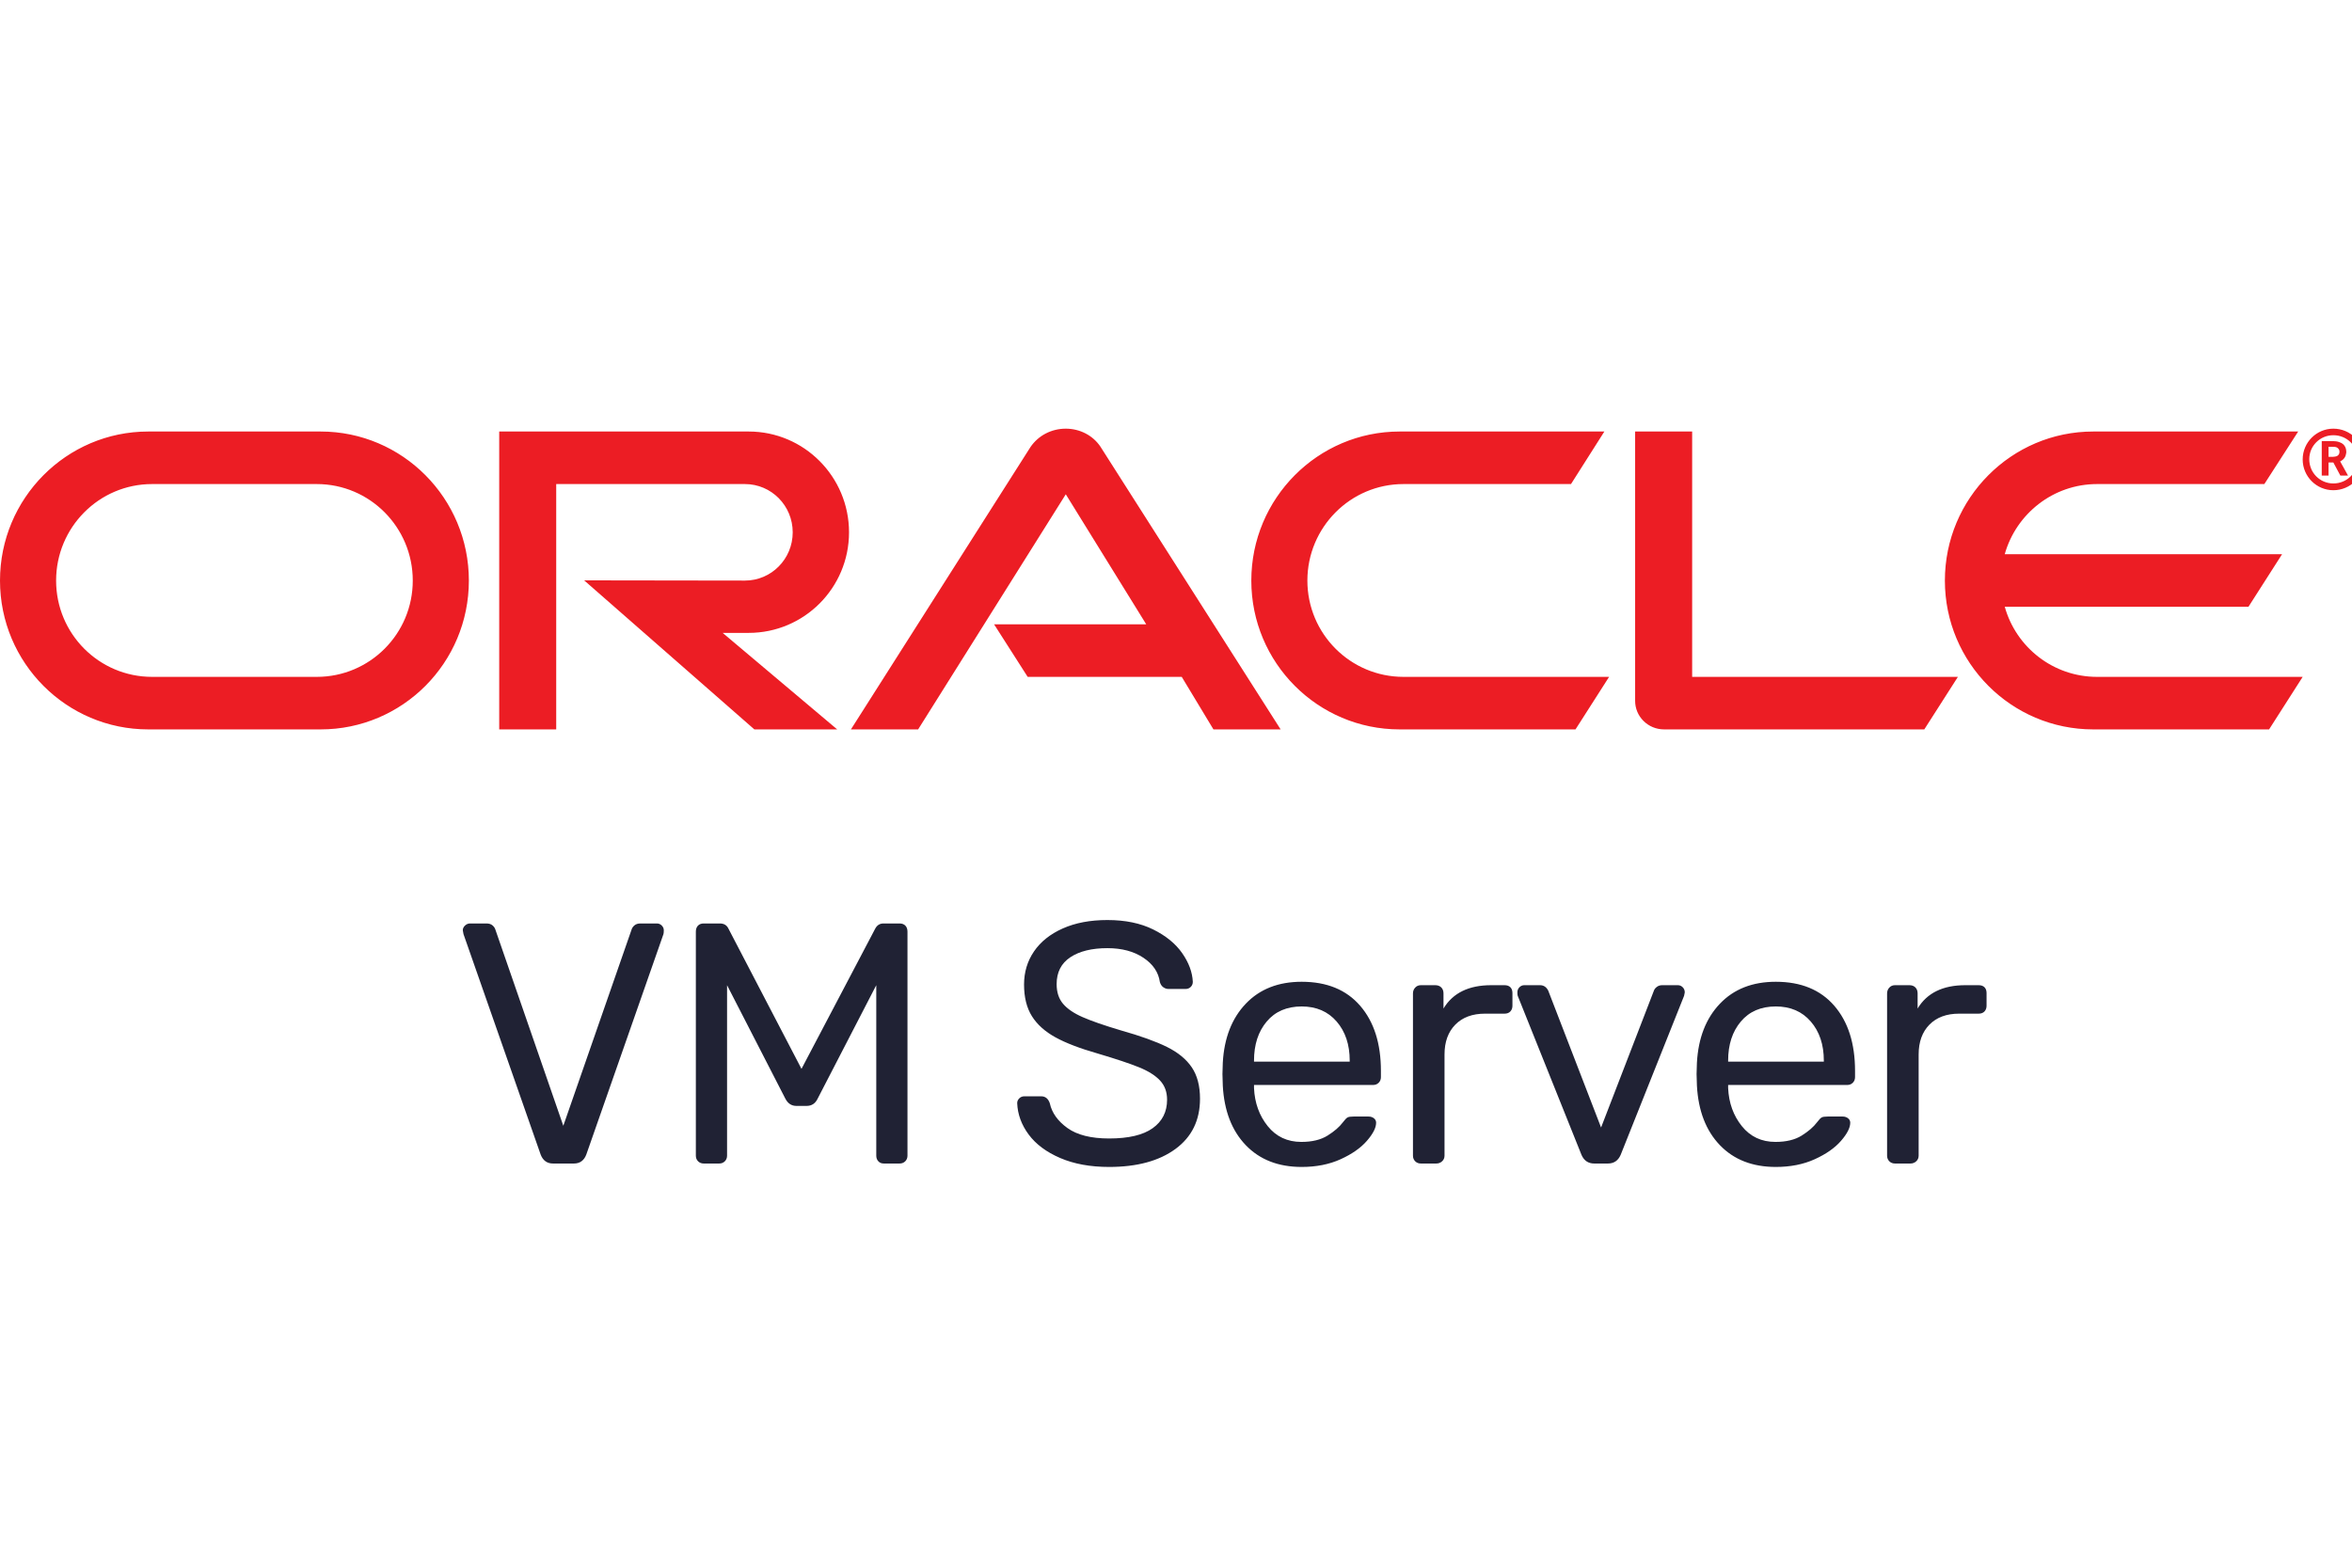
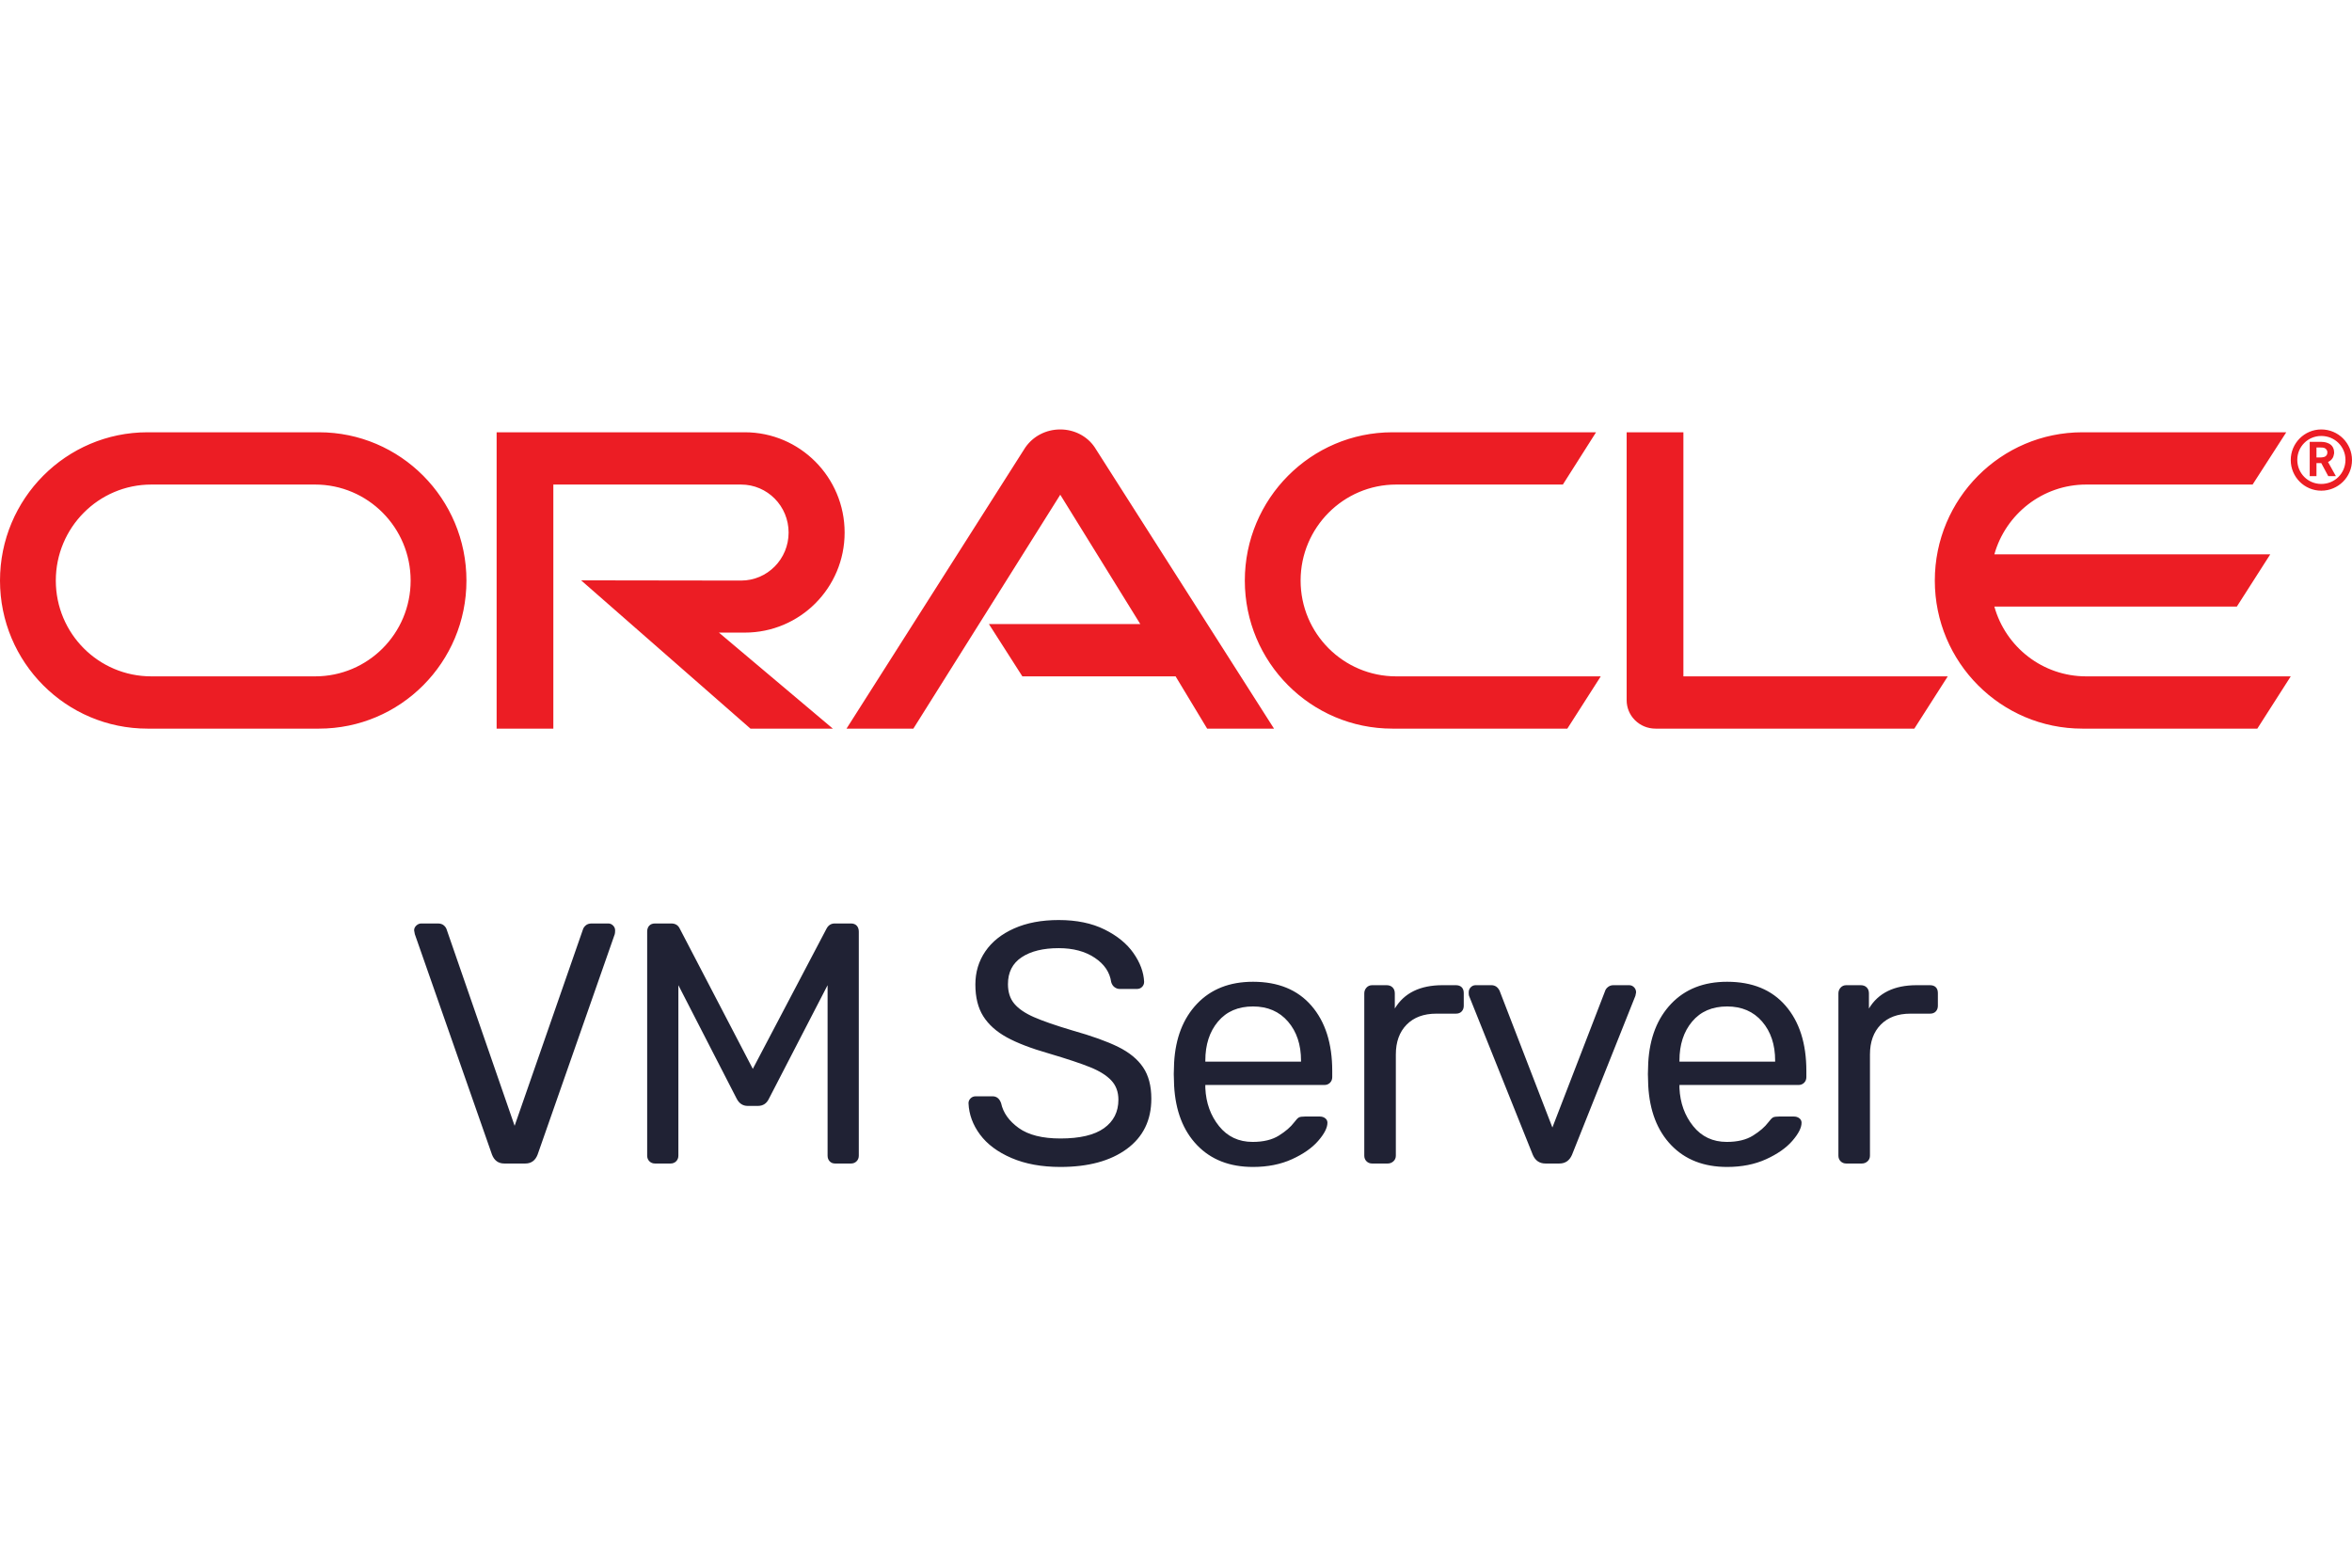
<svg xmlns="http://www.w3.org/2000/svg" width="192px" height="128px" viewBox="0 0 192 128" version="1.1">
  <defs />
  <g id="Symbols" stroke="none" stroke-width="1" fill="none" fill-rule="evenodd">
-     <g id="Provider/OracleVM/128-color">
-       <path d="M171.187,55.265 C167.613,55.265 164.58,52.858 163.653,49.539 L183.55,49.539 L186.293,45.249 L163.653,45.249 C164.58,41.949 167.613,39.523 171.187,39.523 L184.844,39.523 L187.607,35.233 L170.878,35.233 C164.194,35.233 158.766,40.688 158.766,47.404 C158.766,54.12 164.194,59.555 170.878,59.555 L185.231,59.555 L187.974,55.265 L171.187,55.265 L171.187,55.265 Z M114.259,59.555 C107.576,59.555 102.148,54.12 102.148,47.404 C102.148,40.688 107.576,35.233 114.259,35.233 L130.969,35.233 L128.245,39.523 L114.569,39.523 C110.241,39.523 106.725,43.056 106.725,47.404 C106.725,51.752 110.241,55.265 114.569,55.265 L131.355,55.265 L128.612,59.555 L114.259,59.555 Z M25.86,55.265 C30.189,55.265 33.695,51.752 33.695,47.404 C33.695,43.056 30.189,39.523 25.86,39.523 L12.415,39.523 C8.088,39.523 4.58,43.056 4.58,47.404 C4.58,51.752 8.088,55.265 12.415,55.265 L25.86,55.265 Z M12.105,59.555 C5.423,59.555 0,54.12 0,47.404 C0,40.688 5.423,35.233 12.105,35.233 L26.173,35.233 C32.856,35.233 38.275,40.688 38.275,47.404 C38.275,54.12 32.856,59.555 26.173,59.555 L12.105,59.555 Z M61.118,51.674 C65.638,51.674 69.308,48.006 69.308,43.463 C69.308,38.921 65.638,35.233 61.118,35.233 L40.752,35.233 L40.752,59.555 L45.405,59.555 L45.405,39.523 L60.808,39.523 C62.972,39.523 64.711,41.289 64.711,43.463 C64.711,45.638 62.972,47.404 60.808,47.404 L47.685,47.385 L61.581,59.555 L68.343,59.555 L58.993,51.674 L61.118,51.674 Z M138.135,55.265 L138.135,35.233 L133.48,35.233 L133.48,57.226 C133.48,57.828 133.712,58.41 134.156,58.857 C134.6,59.303 135.199,59.555 135.856,59.555 L157.085,59.555 L159.829,55.265 L138.135,55.265 Z M81.149,50.975 L93.57,50.975 L87.003,40.358 L74.949,59.555 L69.463,59.555 L84.124,36.495 C84.762,35.563 85.825,35 87.003,35 C88.143,35 89.205,35.543 89.823,36.456 L104.542,59.555 L99.057,59.555 L96.468,55.265 L83.892,55.265 L81.149,50.975 Z M190.478,40.026 C189.1,40.026 187.974,38.903 187.974,37.513 C187.974,36.123 189.1,35 190.478,35 C191.873,35 193,36.123 193,37.513 C193,38.903 191.873,40.026 190.478,40.026 Z M190.245,36.016 C190.639,36.016 190.8,36.034 190.979,36.105 C191.48,36.266 191.534,36.711 191.534,36.889 C191.534,36.925 191.534,37.014 191.498,37.121 C191.48,37.228 191.408,37.442 191.157,37.602 C191.122,37.62 191.104,37.638 191.033,37.673 L191.677,38.832 L191.05,38.832 L190.478,37.762 L190.085,37.762 L190.085,38.832 L189.53,38.832 L189.53,36.016 L190.245,36.016 Z M190.442,37.299 C190.621,37.281 190.8,37.281 190.907,37.121 C190.961,37.049 190.979,36.978 190.979,36.871 C190.979,36.729 190.89,36.604 190.764,36.533 C190.639,36.479 190.514,36.479 190.245,36.479 L190.085,36.479 L190.085,37.299 L190.442,37.299 Z M188.511,37.495 C188.511,38.6 189.387,39.473 190.478,39.473 C191.587,39.473 192.464,38.6 192.464,37.495 C192.464,36.408 191.587,35.535 190.478,35.535 C189.387,35.535 188.511,36.408 188.511,37.495 Z" id="Combined-Shape-Copy" fill="#EC1D24" />
-       <path d="M44.136,94.272 L37.836,76.268 L37.78,75.96 C37.78,75.811 37.841,75.68 37.962,75.568 C38.083,75.456 38.219,75.4 38.368,75.4 L39.712,75.4 C39.917,75.4 40.081,75.451 40.202,75.554 C40.323,75.657 40.403,75.773 40.44,75.904 L45.984,91.92 L51.556,75.904 C51.593,75.773 51.673,75.657 51.794,75.554 C51.915,75.451 52.079,75.4 52.284,75.4 L53.628,75.4 C53.777,75.4 53.908,75.456 54.02,75.568 C54.132,75.68 54.188,75.811 54.188,75.96 C54.188,76.091 54.179,76.193 54.16,76.268 L47.86,94.272 C47.673,94.757 47.337,95 46.852,95 L45.144,95 C44.659,95 44.323,94.757 44.136,94.272 Z M56.986,94.818 C56.865,94.697 56.804,94.543 56.804,94.356 L56.804,76.072 C56.804,75.867 56.86,75.703 56.972,75.582 C57.084,75.461 57.243,75.4 57.448,75.4 L58.764,75.4 C59.1,75.4 59.333,75.54 59.464,75.82 L65.428,87.272 L71.448,75.82 C71.597,75.54 71.821,75.4 72.12,75.4 L73.436,75.4 C73.641,75.4 73.8,75.461 73.912,75.582 C74.024,75.703 74.08,75.867 74.08,76.072 L74.08,94.356 C74.08,94.543 74.019,94.697 73.898,94.818 C73.777,94.939 73.623,95 73.436,95 L72.148,95 C71.961,95 71.812,94.939 71.7,94.818 C71.588,94.697 71.532,94.543 71.532,94.356 L71.532,80.44 L66.744,89.708 C66.557,90.1 66.259,90.296 65.848,90.296 L65.008,90.296 C64.616,90.296 64.317,90.1 64.112,89.708 L59.352,80.44 L59.352,94.356 C59.352,94.543 59.291,94.697 59.17,94.818 C59.049,94.939 58.895,95 58.708,95 L57.448,95 C57.261,95 57.107,94.939 56.986,94.818 Z M86.55,94.552 C85.421,94.067 84.562,93.427 83.974,92.634 C83.386,91.841 83.073,90.987 83.036,90.072 C83.036,89.923 83.092,89.792 83.204,89.68 C83.316,89.568 83.456,89.512 83.624,89.512 L84.996,89.512 C85.332,89.512 85.565,89.699 85.696,90.072 C85.864,90.856 86.345,91.533 87.138,92.102 C87.931,92.671 89.065,92.956 90.54,92.956 C92.127,92.956 93.312,92.676 94.096,92.116 C94.88,91.556 95.272,90.781 95.272,89.792 C95.272,89.157 95.081,88.635 94.698,88.224 C94.315,87.813 93.746,87.454 92.99,87.146 C92.234,86.838 91.1,86.46 89.588,86.012 C88.151,85.601 87.007,85.163 86.158,84.696 C85.309,84.229 84.669,83.655 84.24,82.974 C83.811,82.293 83.596,81.429 83.596,80.384 C83.596,79.376 83.867,78.475 84.408,77.682 C84.949,76.889 85.733,76.263 86.76,75.806 C87.787,75.349 89,75.12 90.4,75.12 C91.856,75.12 93.102,75.377 94.138,75.89 C95.174,76.403 95.963,77.047 96.504,77.822 C97.045,78.597 97.335,79.376 97.372,80.16 C97.372,80.328 97.316,80.468 97.204,80.58 C97.092,80.692 96.952,80.748 96.784,80.748 L95.384,80.748 C95.235,80.748 95.095,80.701 94.964,80.608 C94.833,80.515 94.74,80.375 94.684,80.188 C94.572,79.385 94.124,78.723 93.34,78.2 C92.556,77.677 91.576,77.416 90.4,77.416 C89.131,77.416 88.123,77.663 87.376,78.158 C86.629,78.653 86.256,79.385 86.256,80.356 C86.256,81.009 86.429,81.541 86.774,81.952 C87.119,82.363 87.651,82.727 88.37,83.044 C89.089,83.361 90.139,83.725 91.52,84.136 C93.107,84.584 94.353,85.032 95.258,85.48 C96.163,85.928 96.84,86.483 97.288,87.146 C97.736,87.809 97.96,88.663 97.96,89.708 C97.96,91.463 97.293,92.83 95.958,93.81 C94.623,94.79 92.817,95.28 90.54,95.28 C89.009,95.28 87.679,95.037 86.55,94.552 Z M101.696,93.502 C100.557,92.317 99.932,90.697 99.82,88.644 L99.792,87.692 L99.82,86.768 C99.932,84.752 100.557,83.147 101.696,81.952 C102.835,80.757 104.356,80.16 106.26,80.16 C108.313,80.16 109.905,80.813 111.034,82.12 C112.163,83.427 112.728,85.2 112.728,87.44 L112.728,87.944 C112.728,88.131 112.667,88.285 112.546,88.406 C112.425,88.527 112.271,88.588 112.084,88.588 L102.368,88.588 L102.368,88.84 C102.424,90.053 102.797,91.089 103.488,91.948 C104.179,92.807 105.093,93.236 106.232,93.236 C107.109,93.236 107.823,93.063 108.374,92.718 C108.925,92.373 109.34,92.013 109.62,91.64 C109.788,91.416 109.919,91.281 110.012,91.234 C110.105,91.187 110.264,91.164 110.488,91.164 L111.72,91.164 C111.888,91.164 112.033,91.211 112.154,91.304 C112.275,91.397 112.336,91.519 112.336,91.668 C112.336,92.079 112.084,92.573 111.58,93.152 C111.076,93.731 110.362,94.23 109.438,94.65 C108.514,95.07 107.455,95.28 106.26,95.28 C104.356,95.28 102.835,94.687 101.696,93.502 Z M110.18,86.684 L110.18,86.6 C110.18,85.293 109.825,84.229 109.116,83.408 C108.407,82.587 107.455,82.176 106.26,82.176 C105.047,82.176 104.095,82.587 103.404,83.408 C102.713,84.229 102.368,85.293 102.368,86.6 L102.368,86.684 L110.18,86.684 Z M115.526,94.818 C115.405,94.697 115.344,94.543 115.344,94.356 L115.344,81.112 C115.344,80.925 115.405,80.767 115.526,80.636 C115.647,80.505 115.801,80.44 115.988,80.44 L117.164,80.44 C117.369,80.44 117.533,80.501 117.654,80.622 C117.775,80.743 117.836,80.907 117.836,81.112 L117.836,82.344 C118.601,81.075 119.899,80.44 121.728,80.44 L122.82,80.44 C123.025,80.44 123.184,80.496 123.296,80.608 C123.408,80.72 123.464,80.879 123.464,81.084 L123.464,82.12 C123.464,82.307 123.408,82.461 123.296,82.582 C123.184,82.703 123.025,82.764 122.82,82.764 L121.224,82.764 C120.197,82.764 119.39,83.063 118.802,83.66 C118.214,84.257 117.92,85.069 117.92,86.096 L117.92,94.356 C117.92,94.543 117.855,94.697 117.724,94.818 C117.593,94.939 117.435,95 117.248,95 L115.988,95 C115.801,95 115.647,94.939 115.526,94.818 Z M129.104,94.3 L123.896,81.308 C123.877,81.252 123.868,81.159 123.868,81.028 C123.868,80.86 123.924,80.72 124.036,80.608 C124.148,80.496 124.279,80.44 124.428,80.44 L125.716,80.44 C126.015,80.44 126.239,80.589 126.388,80.888 L130.7,92.06 L135.012,80.888 C135.049,80.776 135.129,80.673 135.25,80.58 C135.371,80.487 135.516,80.44 135.684,80.44 L136.972,80.44 C137.121,80.44 137.252,80.496 137.364,80.608 C137.476,80.72 137.532,80.86 137.532,81.028 L137.476,81.308 L132.296,94.3 C132.091,94.767 131.745,95 131.26,95 L130.14,95 C129.655,95 129.309,94.767 129.104,94.3 Z M140.4,93.502 C139.261,92.317 138.636,90.697 138.524,88.644 L138.496,87.692 L138.524,86.768 C138.636,84.752 139.261,83.147 140.4,81.952 C141.539,80.757 143.06,80.16 144.964,80.16 C147.017,80.16 148.609,80.813 149.738,82.12 C150.867,83.427 151.432,85.2 151.432,87.44 L151.432,87.944 C151.432,88.131 151.371,88.285 151.25,88.406 C151.129,88.527 150.975,88.588 150.788,88.588 L141.072,88.588 L141.072,88.84 C141.128,90.053 141.501,91.089 142.192,91.948 C142.883,92.807 143.797,93.236 144.936,93.236 C145.813,93.236 146.527,93.063 147.078,92.718 C147.629,92.373 148.044,92.013 148.324,91.64 C148.492,91.416 148.623,91.281 148.716,91.234 C148.809,91.187 148.968,91.164 149.192,91.164 L150.424,91.164 C150.592,91.164 150.737,91.211 150.858,91.304 C150.979,91.397 151.04,91.519 151.04,91.668 C151.04,92.079 150.788,92.573 150.284,93.152 C149.78,93.731 149.066,94.23 148.142,94.65 C147.218,95.07 146.159,95.28 144.964,95.28 C143.06,95.28 141.539,94.687 140.4,93.502 Z M148.884,86.684 L148.884,86.6 C148.884,85.293 148.529,84.229 147.82,83.408 C147.111,82.587 146.159,82.176 144.964,82.176 C143.751,82.176 142.799,82.587 142.108,83.408 C141.417,84.229 141.072,85.293 141.072,86.6 L141.072,86.684 L148.884,86.684 Z M154.23,94.818 C154.109,94.697 154.048,94.543 154.048,94.356 L154.048,81.112 C154.048,80.925 154.109,80.767 154.23,80.636 C154.351,80.505 154.505,80.44 154.692,80.44 L155.868,80.44 C156.073,80.44 156.237,80.501 156.358,80.622 C156.479,80.743 156.54,80.907 156.54,81.112 L156.54,82.344 C157.305,81.075 158.603,80.44 160.432,80.44 L161.524,80.44 C161.729,80.44 161.888,80.496 162,80.608 C162.112,80.72 162.168,80.879 162.168,81.084 L162.168,82.12 C162.168,82.307 162.112,82.461 162,82.582 C161.888,82.703 161.729,82.764 161.524,82.764 L159.928,82.764 C158.901,82.764 158.094,83.063 157.506,83.66 C156.918,84.257 156.624,85.069 156.624,86.096 L156.624,94.356 C156.624,94.543 156.559,94.697 156.428,94.818 C156.297,94.939 156.139,95 155.952,95 L154.692,95 C154.505,95 154.351,94.939 154.23,94.818 Z" id="VM-Server" fill="#202234" />
+     <g id="Provider/OracleVM/oraclevm-128">
+       <path d="M170.3,55.224 C166.745,55.224 163.728,52.83 162.805,49.527 L182.599,49.527 L185.328,45.26 L162.805,45.26 C163.728,41.977 166.745,39.563 170.3,39.563 L183.886,39.563 L186.634,35.295 L169.993,35.295 C163.343,35.295 157.944,40.722 157.944,47.403 C157.944,54.085 163.343,59.492 169.993,59.492 L184.271,59.492 L187,55.224 L170.3,55.224 L170.3,55.224 Z M113.667,59.492 C107.018,59.492 101.618,54.085 101.618,47.403 C101.618,40.722 107.018,35.295 113.667,35.295 L130.29,35.295 L127.581,39.563 L113.975,39.563 C109.67,39.563 106.172,43.078 106.172,47.403 C106.172,51.729 109.67,55.224 113.975,55.224 L130.674,55.224 L127.946,59.492 L113.667,59.492 Z M25.726,55.224 C30.033,55.224 33.521,51.729 33.521,47.403 C33.521,43.078 30.033,39.563 25.726,39.563 L12.351,39.563 C8.047,39.563 4.556,43.078 4.556,47.403 C4.556,51.729 8.047,55.224 12.351,55.224 L25.726,55.224 Z M12.042,59.492 C5.394,59.492 0,54.085 0,47.403 C0,40.722 5.394,35.295 12.042,35.295 L26.038,35.295 C32.686,35.295 38.077,40.722 38.077,47.403 C38.077,54.085 32.686,59.492 26.038,59.492 L12.042,59.492 Z M60.801,51.651 C65.298,51.651 68.949,48.002 68.949,43.483 C68.949,38.965 65.298,35.295 60.801,35.295 L40.541,35.295 L40.541,59.492 L45.17,59.492 L45.17,39.563 L60.493,39.563 C62.646,39.563 64.376,41.32 64.376,43.483 C64.376,45.646 62.646,47.403 60.493,47.403 L47.438,47.384 L61.262,59.492 L67.988,59.492 L58.687,51.651 L60.801,51.651 Z M137.42,55.224 L137.42,35.295 L132.788,35.295 L132.788,57.174 C132.788,57.773 133.019,58.352 133.461,58.797 C133.903,59.24 134.498,59.492 135.152,59.492 L156.272,59.492 L159.001,55.224 L137.42,55.224 Z M80.729,50.956 L93.086,50.956 L86.552,40.394 L74.56,59.492 L69.103,59.492 L83.689,36.551 C84.323,35.624 85.38,35.064 86.552,35.064 C87.686,35.064 88.743,35.604 89.357,36.512 L104.001,59.492 L98.543,59.492 L95.968,55.224 L83.458,55.224 L80.729,50.956 Z M189.491,40.064 C188.121,40.064 187,38.947 187,37.563 C187,36.181 188.121,35.064 189.491,35.064 C190.879,35.064 192,36.181 192,37.563 C192,38.947 190.879,40.064 189.491,40.064 Z M189.26,36.074 C189.651,36.074 189.811,36.092 189.99,36.163 C190.488,36.323 190.541,36.766 190.541,36.943 C190.541,36.978 190.541,37.067 190.505,37.173 C190.488,37.28 190.416,37.493 190.167,37.652 C190.132,37.67 190.114,37.688 190.043,37.723 L190.684,38.876 L190.061,38.876 L189.491,37.812 L189.1,37.812 L189.1,38.876 L188.548,38.876 L188.548,36.074 L189.26,36.074 Z M189.456,37.351 C189.633,37.333 189.811,37.333 189.918,37.173 C189.972,37.102 189.99,37.032 189.99,36.925 C189.99,36.783 189.9,36.659 189.776,36.589 C189.651,36.535 189.527,36.535 189.26,36.535 L189.1,36.535 L189.1,37.351 L189.456,37.351 Z M187.534,37.546 C187.534,38.645 188.406,39.514 189.491,39.514 C190.595,39.514 191.467,38.645 191.467,37.546 C191.467,36.464 190.595,35.596 189.491,35.596 C188.406,35.596 187.534,36.464 187.534,37.546 Z" id="Combined-Shape-Copy" fill="#EC1D24" />
+       <path d="M40.162,94.272 L33.862,76.268 L33.806,75.96 C33.806,75.811 33.867,75.68 33.988,75.568 C34.109,75.456 34.245,75.4 34.394,75.4 L35.738,75.4 C35.943,75.4 36.107,75.451 36.228,75.554 C36.349,75.657 36.429,75.773 36.466,75.904 L42.01,91.92 L47.582,75.904 C47.619,75.773 47.699,75.657 47.82,75.554 C47.941,75.451 48.105,75.4 48.31,75.4 L49.654,75.4 C49.803,75.4 49.934,75.456 50.046,75.568 C50.158,75.68 50.214,75.811 50.214,75.96 C50.214,76.091 50.205,76.193 50.186,76.268 L43.886,94.272 C43.699,94.757 43.363,95 42.878,95 L41.17,95 C40.685,95 40.349,94.757 40.162,94.272 Z M53.012,94.818 C52.891,94.697 52.83,94.543 52.83,94.356 L52.83,76.072 C52.83,75.867 52.886,75.703 52.998,75.582 C53.11,75.461 53.269,75.4 53.474,75.4 L54.79,75.4 C55.126,75.4 55.359,75.54 55.49,75.82 L61.454,87.272 L67.474,75.82 C67.623,75.54 67.847,75.4 68.146,75.4 L69.462,75.4 C69.667,75.4 69.826,75.461 69.938,75.582 C70.05,75.703 70.106,75.867 70.106,76.072 L70.106,94.356 C70.106,94.543 70.045,94.697 69.924,94.818 C69.803,94.939 69.649,95 69.462,95 L68.174,95 C67.987,95 67.838,94.939 67.726,94.818 C67.614,94.697 67.558,94.543 67.558,94.356 L67.558,80.44 L62.77,89.708 C62.583,90.1 62.285,90.296 61.874,90.296 L61.034,90.296 C60.642,90.296 60.343,90.1 60.138,89.708 L55.378,80.44 L55.378,94.356 C55.378,94.543 55.317,94.697 55.196,94.818 C55.075,94.939 54.921,95 54.734,95 L53.474,95 C53.287,95 53.133,94.939 53.012,94.818 Z M82.576,94.552 C81.447,94.067 80.588,93.427 80,92.634 C79.412,91.841 79.099,90.987 79.062,90.072 C79.062,89.923 79.118,89.792 79.23,89.68 C79.342,89.568 79.482,89.512 79.65,89.512 L81.022,89.512 C81.358,89.512 81.591,89.699 81.722,90.072 C81.89,90.856 82.371,91.533 83.164,92.102 C83.957,92.671 85.091,92.956 86.566,92.956 C88.153,92.956 89.338,92.676 90.122,92.116 C90.906,91.556 91.298,90.781 91.298,89.792 C91.298,89.157 91.107,88.635 90.724,88.224 C90.341,87.813 89.772,87.454 89.016,87.146 C88.26,86.838 87.126,86.46 85.614,86.012 C84.177,85.601 83.033,85.163 82.184,84.696 C81.335,84.229 80.695,83.655 80.266,82.974 C79.837,82.293 79.622,81.429 79.622,80.384 C79.622,79.376 79.893,78.475 80.434,77.682 C80.975,76.889 81.759,76.263 82.786,75.806 C83.813,75.349 85.026,75.12 86.426,75.12 C87.882,75.12 89.128,75.377 90.164,75.89 C91.2,76.403 91.989,77.047 92.53,77.822 C93.071,78.597 93.361,79.376 93.398,80.16 C93.398,80.328 93.342,80.468 93.23,80.58 C93.118,80.692 92.978,80.748 92.81,80.748 L91.41,80.748 C91.261,80.748 91.121,80.701 90.99,80.608 C90.859,80.515 90.766,80.375 90.71,80.188 C90.598,79.385 90.15,78.723 89.366,78.2 C88.582,77.677 87.602,77.416 86.426,77.416 C85.157,77.416 84.149,77.663 83.402,78.158 C82.655,78.653 82.282,79.385 82.282,80.356 C82.282,81.009 82.455,81.541 82.8,81.952 C83.145,82.363 83.677,82.727 84.396,83.044 C85.115,83.361 86.165,83.725 87.546,84.136 C89.133,84.584 90.379,85.032 91.284,85.48 C92.189,85.928 92.866,86.483 93.314,87.146 C93.762,87.809 93.986,88.663 93.986,89.708 C93.986,91.463 93.319,92.83 91.984,93.81 C90.649,94.79 88.843,95.28 86.566,95.28 C85.035,95.28 83.705,95.037 82.576,94.552 Z M97.722,93.502 C96.583,92.317 95.958,90.697 95.846,88.644 L95.818,87.692 L95.846,86.768 C95.958,84.752 96.583,83.147 97.722,81.952 C98.861,80.757 100.382,80.16 102.286,80.16 C104.339,80.16 105.931,80.813 107.06,82.12 C108.189,83.427 108.754,85.2 108.754,87.44 L108.754,87.944 C108.754,88.131 108.693,88.285 108.572,88.406 C108.451,88.527 108.297,88.588 108.11,88.588 L98.394,88.588 L98.394,88.84 C98.45,90.053 98.823,91.089 99.514,91.948 C100.205,92.807 101.119,93.236 102.258,93.236 C103.135,93.236 103.849,93.063 104.4,92.718 C104.951,92.373 105.366,92.013 105.646,91.64 C105.814,91.416 105.945,91.281 106.038,91.234 C106.131,91.187 106.29,91.164 106.514,91.164 L107.746,91.164 C107.914,91.164 108.059,91.211 108.18,91.304 C108.301,91.397 108.362,91.519 108.362,91.668 C108.362,92.079 108.11,92.573 107.606,93.152 C107.102,93.731 106.388,94.23 105.464,94.65 C104.54,95.07 103.481,95.28 102.286,95.28 C100.382,95.28 98.861,94.687 97.722,93.502 Z M106.206,86.684 L106.206,86.6 C106.206,85.293 105.851,84.229 105.142,83.408 C104.433,82.587 103.481,82.176 102.286,82.176 C101.073,82.176 100.121,82.587 99.43,83.408 C98.739,84.229 98.394,85.293 98.394,86.6 L98.394,86.684 L106.206,86.684 Z M111.552,94.818 C111.431,94.697 111.37,94.543 111.37,94.356 L111.37,81.112 C111.37,80.925 111.431,80.767 111.552,80.636 C111.673,80.505 111.827,80.44 112.014,80.44 L113.19,80.44 C113.395,80.44 113.559,80.501 113.68,80.622 C113.801,80.743 113.862,80.907 113.862,81.112 L113.862,82.344 C114.627,81.075 115.925,80.44 117.754,80.44 L118.846,80.44 C119.051,80.44 119.21,80.496 119.322,80.608 C119.434,80.72 119.49,80.879 119.49,81.084 L119.49,82.12 C119.49,82.307 119.434,82.461 119.322,82.582 C119.21,82.703 119.051,82.764 118.846,82.764 L117.25,82.764 C116.223,82.764 115.416,83.063 114.828,83.66 C114.24,84.257 113.946,85.069 113.946,86.096 L113.946,94.356 C113.946,94.543 113.881,94.697 113.75,94.818 C113.619,94.939 113.461,95 113.274,95 L112.014,95 C111.827,95 111.673,94.939 111.552,94.818 Z M125.13,94.3 L119.922,81.308 C119.903,81.252 119.894,81.159 119.894,81.028 C119.894,80.86 119.95,80.72 120.062,80.608 C120.174,80.496 120.305,80.44 120.454,80.44 L121.742,80.44 C122.041,80.44 122.265,80.589 122.414,80.888 L126.726,92.06 L131.038,80.888 C131.075,80.776 131.155,80.673 131.276,80.58 C131.397,80.487 131.542,80.44 131.71,80.44 L132.998,80.44 C133.147,80.44 133.278,80.496 133.39,80.608 C133.502,80.72 133.558,80.86 133.558,81.028 L133.502,81.308 L128.322,94.3 C128.117,94.767 127.771,95 127.286,95 L126.166,95 C125.681,95 125.335,94.767 125.13,94.3 Z M136.426,93.502 C135.287,92.317 134.662,90.697 134.55,88.644 L134.522,87.692 L134.55,86.768 C134.662,84.752 135.287,83.147 136.426,81.952 C137.565,80.757 139.086,80.16 140.99,80.16 C143.043,80.16 144.635,80.813 145.764,82.12 C146.893,83.427 147.458,85.2 147.458,87.44 L147.458,87.944 C147.458,88.131 147.397,88.285 147.276,88.406 C147.155,88.527 147.001,88.588 146.814,88.588 L137.098,88.588 L137.098,88.84 C137.154,90.053 137.527,91.089 138.218,91.948 C138.909,92.807 139.823,93.236 140.962,93.236 C141.839,93.236 142.553,93.063 143.104,92.718 C143.655,92.373 144.07,92.013 144.35,91.64 C144.518,91.416 144.649,91.281 144.742,91.234 C144.835,91.187 144.994,91.164 145.218,91.164 L146.45,91.164 C146.618,91.164 146.763,91.211 146.884,91.304 C147.005,91.397 147.066,91.519 147.066,91.668 C147.066,92.079 146.814,92.573 146.31,93.152 C145.806,93.731 145.092,94.23 144.168,94.65 C143.244,95.07 142.185,95.28 140.99,95.28 C139.086,95.28 137.565,94.687 136.426,93.502 Z M144.91,86.684 L144.91,86.6 C144.91,85.293 144.555,84.229 143.846,83.408 C143.137,82.587 142.185,82.176 140.99,82.176 C139.777,82.176 138.825,82.587 138.134,83.408 C137.443,84.229 137.098,85.293 137.098,86.6 L137.098,86.684 L144.91,86.684 Z M150.256,94.818 C150.135,94.697 150.074,94.543 150.074,94.356 L150.074,81.112 C150.074,80.925 150.135,80.767 150.256,80.636 C150.377,80.505 150.531,80.44 150.718,80.44 L151.894,80.44 C152.099,80.44 152.263,80.501 152.384,80.622 C152.505,80.743 152.566,80.907 152.566,81.112 L152.566,82.344 C153.331,81.075 154.629,80.44 156.458,80.44 L157.55,80.44 C157.755,80.44 157.914,80.496 158.026,80.608 C158.138,80.72 158.194,80.879 158.194,81.084 L158.194,82.12 C158.194,82.307 158.138,82.461 158.026,82.582 C157.914,82.703 157.755,82.764 157.55,82.764 L155.954,82.764 C154.927,82.764 154.12,83.063 153.532,83.66 C152.944,84.257 152.65,85.069 152.65,86.096 L152.65,94.356 C152.65,94.543 152.585,94.697 152.454,94.818 C152.323,94.939 152.165,95 151.978,95 L150.718,95 C150.531,95 150.377,94.939 150.256,94.818 Z" id="VM-Server" fill="#202234" />
    </g>
  </g>
</svg>
